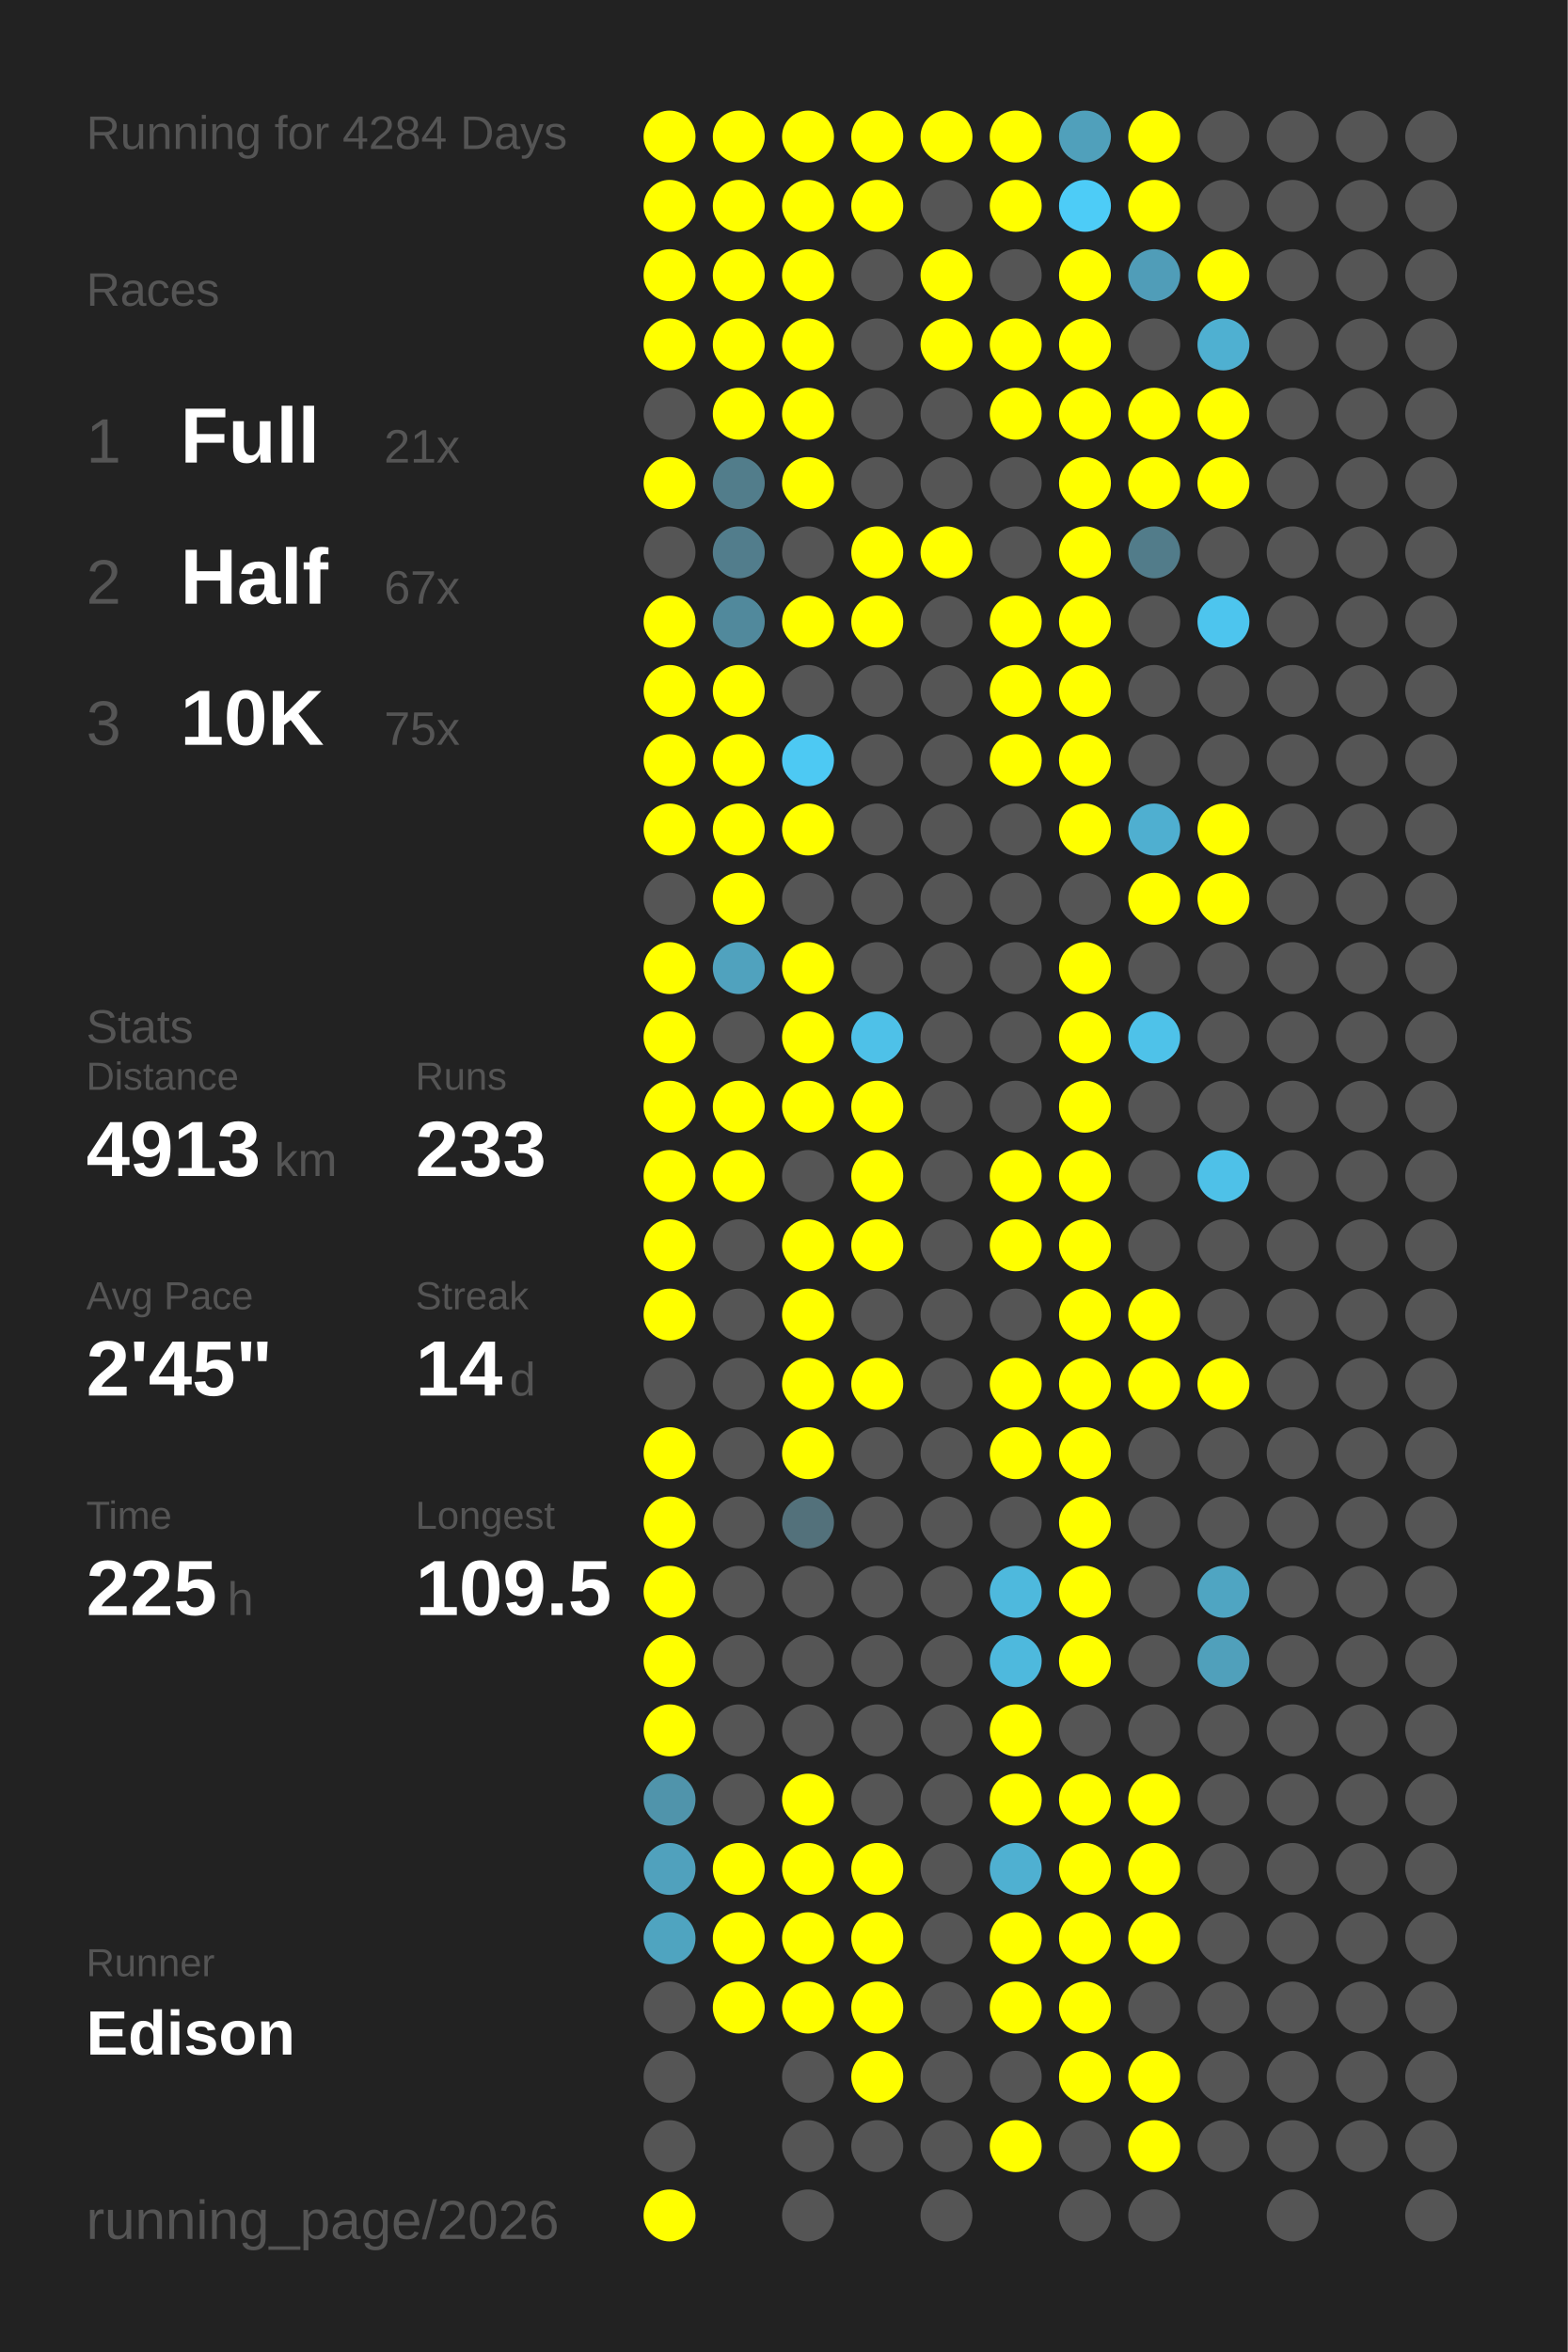
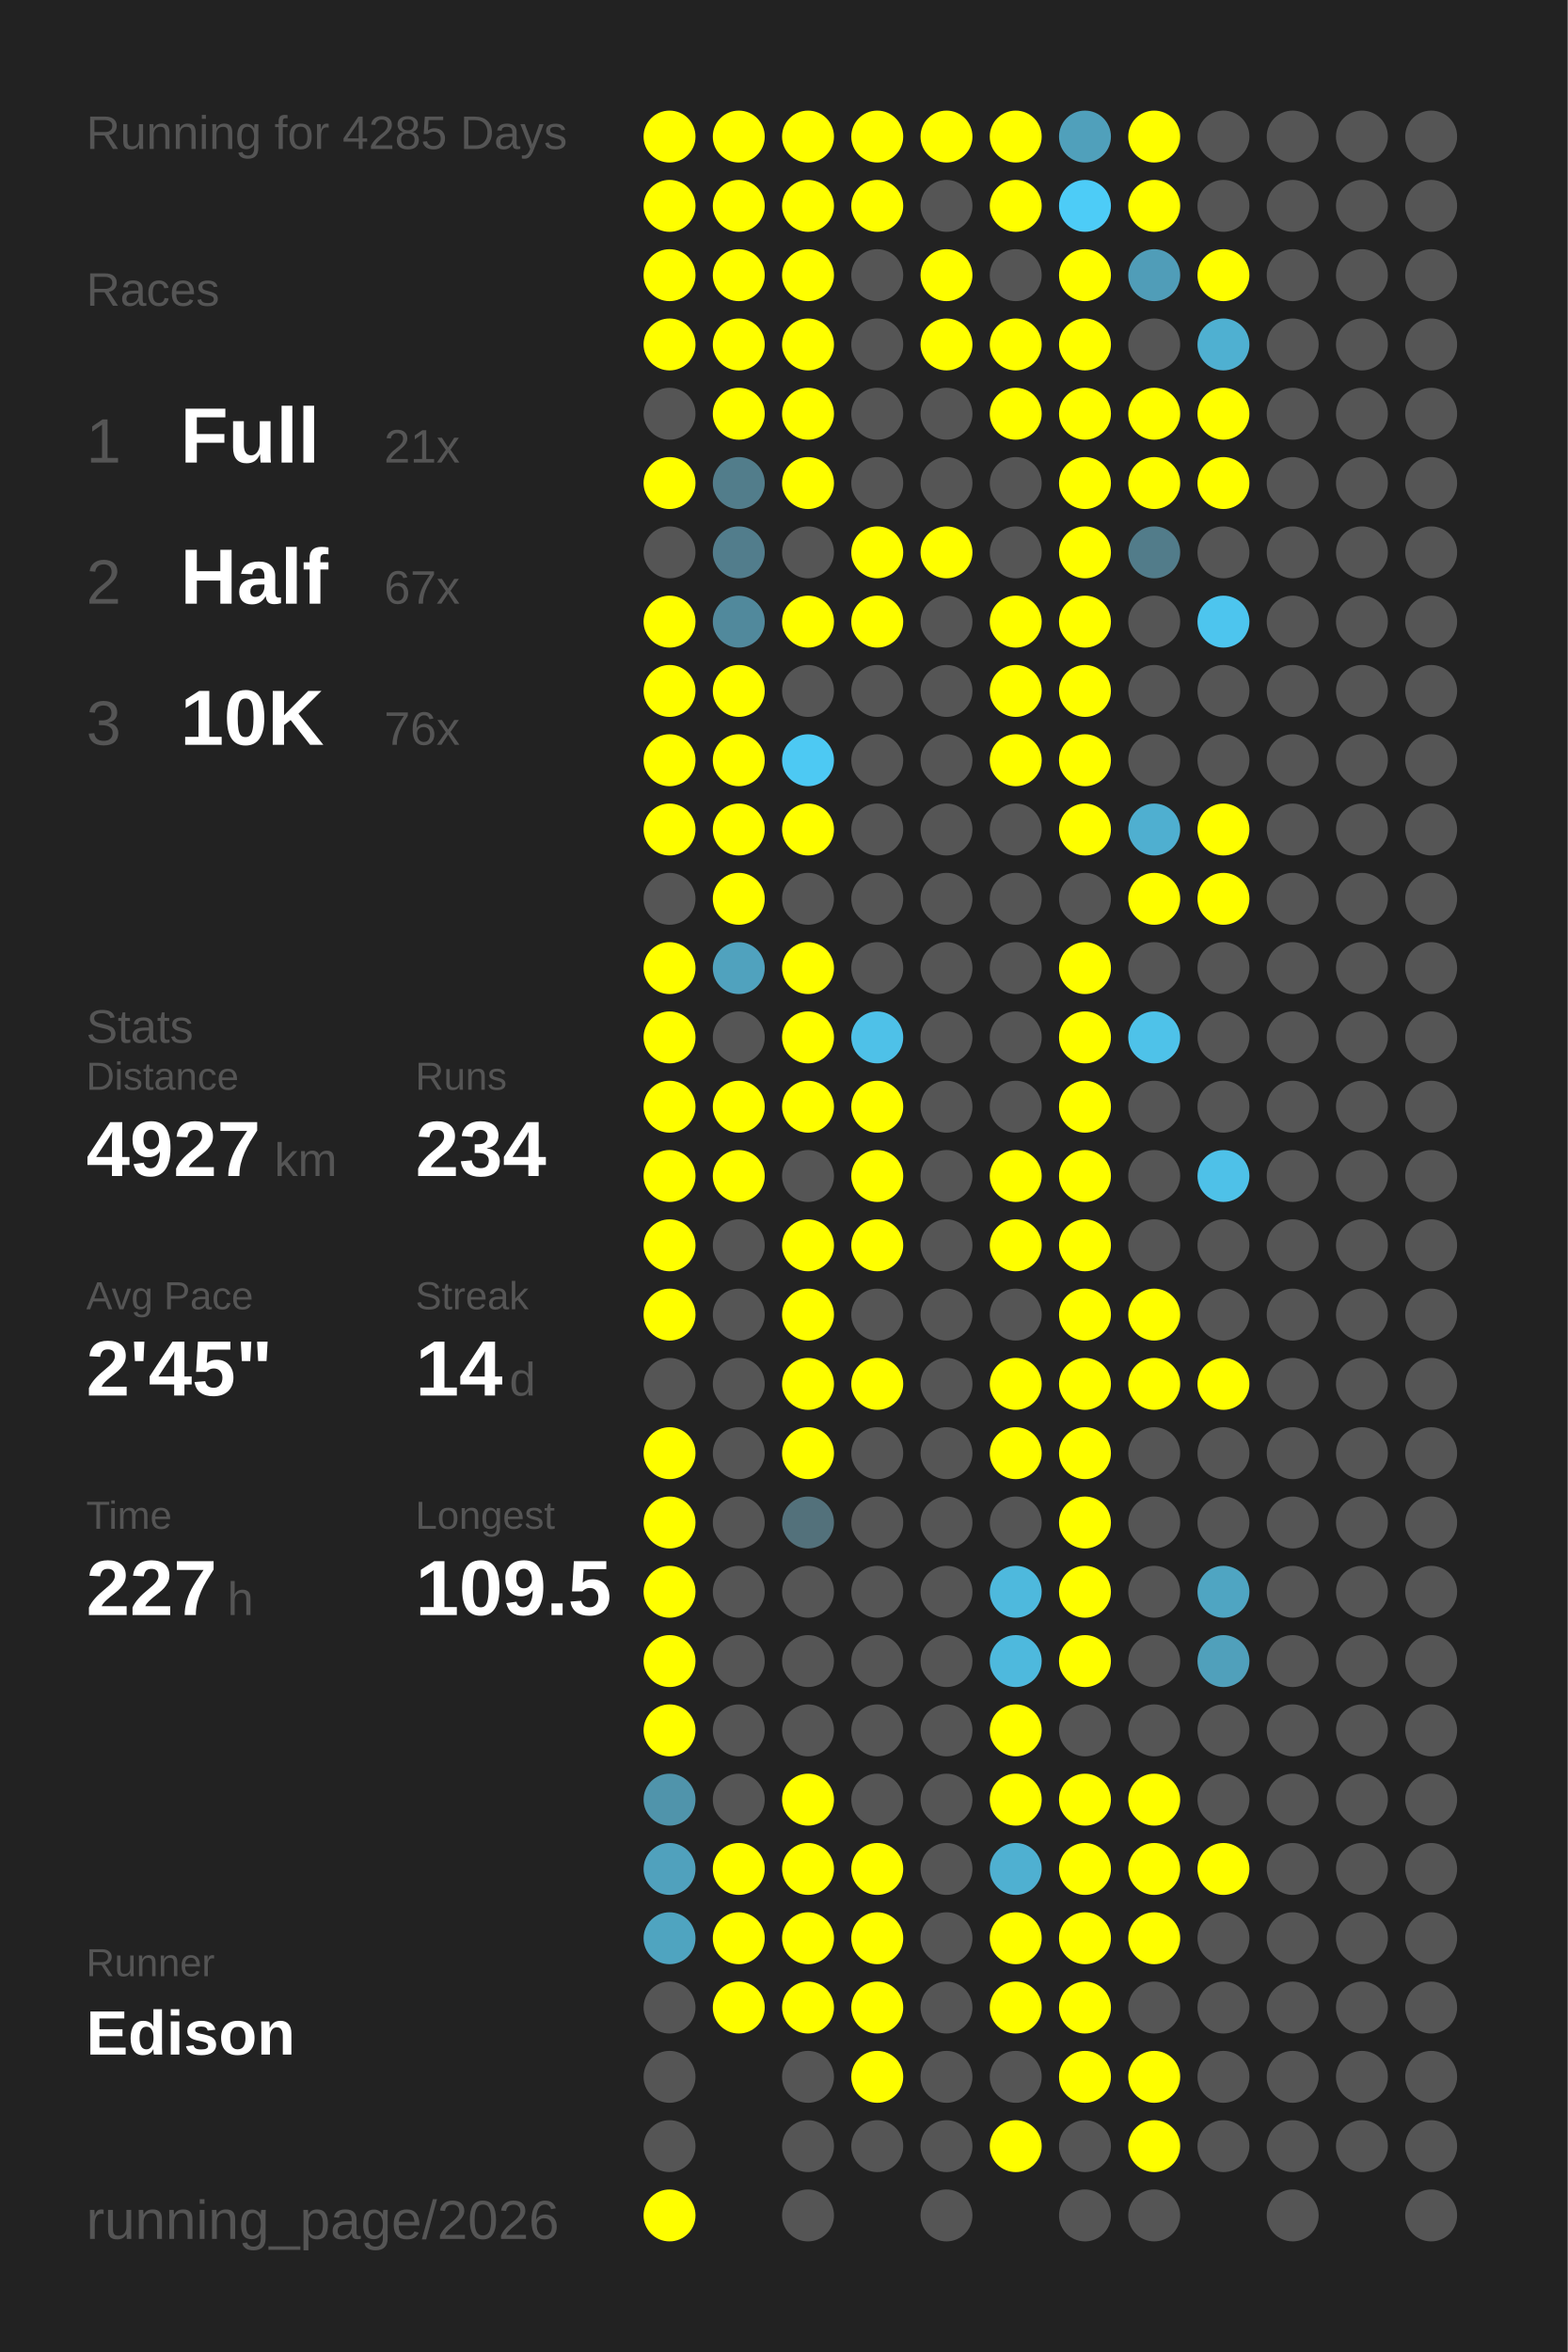
<svg xmlns="http://www.w3.org/2000/svg" baseProfile="full" height="300mm" version="1.1" viewBox="0,0,200,300" width="200mm">
  <defs />
  <rect fill="#222222" height="300" width="200" x="0" y="0" />
-   <text fill="#555555" style="font-size:6px; font-family:Arial;" x="11" y="19">Running for 4284 Days</text>
+   <text fill="#555555" style="font-size:6px; font-family:Arial;" x="11" y="19">Running for 4285 Days</text>
  <text fill="#555555" style="font-size:6px; font-family:Arial;" x="11" y="39">Races</text>
  <text fill="#555555" style="font-size:8px; font-family:Arial;" x="11" y="59">1</text>
  <text fill="#FFFFFF" style="font-size:10px; font-family:Arial; font-weight:bold;" x="23" y="59">Full</text>
  <text fill="#555555" style="font-size:6px; font-family:Arial;" x="49" y="59">21x</text>
  <text fill="#555555" style="font-size:8px; font-family:Arial;" x="11" y="77">2</text>
  <text fill="#FFFFFF" style="font-size:10px; font-family:Arial; font-weight:bold;" x="23" y="77">Half</text>
  <text fill="#555555" style="font-size:6px; font-family:Arial;" x="49" y="77">67x</text>
  <text fill="#555555" style="font-size:8px; font-family:Arial;" x="11" y="95">3</text>
  <text fill="#FFFFFF" style="font-size:10px; font-family:Arial; font-weight:bold;" x="23" y="95">10K</text>
-   <text fill="#555555" style="font-size:6px; font-family:Arial;" x="49" y="95">75x</text>
+   <text fill="#555555" style="font-size:6px; font-family:Arial;" x="49" y="95">76x</text>
  <text fill="#555555" style="font-size:6px; font-family:Arial;" x="11" y="133">Stats</text>
  <text fill="#555555" style="font-size:5px; font-family:Arial;" x="11" y="139">Distance</text>
-   <text fill="#FFFFFF" style="font-size:10px; font-family:Arial; font-weight:bold;" x="11" y="150">4913</text>
+   <text fill="#FFFFFF" style="font-size:10px; font-family:Arial; font-weight:bold;" x="11" y="150">4927</text>
  <text fill="#555555" style="font-size:6px; font-family:Arial;" x="35" y="150">km</text>
  <text fill="#555555" style="font-size:5px; font-family:Arial;" x="53" y="139">Runs</text>
-   <text fill="#FFFFFF" style="font-size:10px; font-family:Arial; font-weight:bold;" x="53" y="150">233</text>
+   <text fill="#FFFFFF" style="font-size:10px; font-family:Arial; font-weight:bold;" x="53" y="150">234</text>
  <text fill="#555555" style="font-size:5px; font-family:Arial;" x="11" y="167">Avg Pace</text>
  <text fill="#FFFFFF" style="font-size:10px; font-family:Arial; font-weight:bold;" x="11" y="178">2'45"</text>
  <text fill="#555555" style="font-size:5px; font-family:Arial;" x="53" y="167">Streak</text>
  <text fill="#FFFFFF" style="font-size:10px; font-family:Arial; font-weight:bold;" x="53" y="178">14</text>
  <text fill="#555555" style="font-size:6px; font-family:Arial;" x="65" y="178">d</text>
  <text fill="#555555" style="font-size:5px; font-family:Arial;" x="11" y="195">Time</text>
-   <text fill="#FFFFFF" style="font-size:10px; font-family:Arial; font-weight:bold;" x="11" y="206">225</text>
+   <text fill="#FFFFFF" style="font-size:10px; font-family:Arial; font-weight:bold;" x="11" y="206">227</text>
  <text fill="#555555" style="font-size:6px; font-family:Arial;" x="29" y="206">h</text>
  <text fill="#555555" style="font-size:5px; font-family:Arial;" x="53" y="195">Longest</text>
  <text fill="#FFFFFF" style="font-size:10px; font-family:Arial; font-weight:bold;" x="53" y="206">109.5</text>
  <text fill="#555555" style="font-size:5px; font-family:Arial;" x="11" y="252.065">Runner</text>
  <text fill="#FFFFFF" style="font-size:8px; font-family:Arial; font-weight:bold;" x="11" y="262.065">Edison</text>
  <text fill="#555555" style="font-size:7px; font-family:Arial;" x="11" y="285.581">running_page/2026</text>
  <circle cx="85.417" cy="17.419" fill="#FFFF00" r="3.312" />
  <circle cx="85.417" cy="26.258" fill="#FFFF00" r="3.312" />
  <circle cx="85.417" cy="35.097" fill="#FFFF00" r="3.312" />
  <circle cx="85.417" cy="43.935" fill="#FFFF00" r="3.312" />
  <circle cx="85.417" cy="52.774" fill="#555555" r="3.312" />
  <circle cx="85.417" cy="61.613" fill="#FFFF00" r="3.312" />
  <circle cx="85.417" cy="70.452" fill="#555555" r="3.312" />
  <circle cx="85.417" cy="79.29" fill="#FFFF00" r="3.312" />
  <circle cx="85.417" cy="88.129" fill="#FFFF00" r="3.312" />
  <circle cx="85.417" cy="96.968" fill="#FFFF00" r="3.312" />
  <circle cx="85.417" cy="105.806" fill="#FFFF00" r="3.312" />
  <circle cx="85.417" cy="114.645" fill="#555555" r="3.312" />
  <circle cx="85.417" cy="123.484" fill="#FFFF00" r="3.312" />
  <circle cx="85.417" cy="132.323" fill="#FFFF00" r="3.312" />
  <circle cx="85.417" cy="141.161" fill="#FFFF00" r="3.312" />
  <circle cx="85.417" cy="150" fill="#FFFF00" r="3.312" />
  <circle cx="85.417" cy="158.839" fill="#FFFF00" r="3.312" />
  <circle cx="85.417" cy="167.677" fill="#FFFF00" r="3.312" />
  <circle cx="85.417" cy="176.516" fill="#555555" r="3.312" />
  <circle cx="85.417" cy="185.355" fill="#FFFF00" r="3.312" />
  <circle cx="85.417" cy="194.194" fill="#FFFF00" r="3.312" />
  <circle cx="85.417" cy="203.032" fill="#FFFF00" r="3.312" />
  <circle cx="85.417" cy="211.871" fill="#FFFF00" r="3.312" />
  <circle cx="85.417" cy="220.71" fill="#FFFF00" r="3.312" />
  <circle cx="85.417" cy="229.548" fill="#5094ab" r="3.312" />
  <circle cx="85.417" cy="238.387" fill="#50a1bd" r="3.312" />
  <circle cx="85.417" cy="247.226" fill="#4fa4c0" r="3.312" />
  <circle cx="85.417" cy="256.065" fill="#555555" r="3.312" />
  <circle cx="85.417" cy="264.903" fill="#555555" r="3.312" />
  <circle cx="85.417" cy="273.742" fill="#555555" r="3.312" />
  <circle cx="85.417" cy="282.581" fill="#FFFF00" r="3.312" />
  <circle cx="94.25" cy="17.419" fill="#FFFF00" r="3.312" />
  <circle cx="94.25" cy="26.258" fill="#FFFF00" r="3.312" />
  <circle cx="94.25" cy="35.097" fill="#FFFF00" r="3.312" />
  <circle cx="94.25" cy="43.935" fill="#FFFF00" r="3.312" />
  <circle cx="94.25" cy="52.774" fill="#FFFF00" r="3.312" />
  <circle cx="94.25" cy="61.613" fill="#527d8b" r="3.312" />
  <circle cx="94.25" cy="70.452" fill="#527d8c" r="3.312" />
  <circle cx="94.25" cy="79.29" fill="#51899c" r="3.312" />
  <circle cx="94.25" cy="88.129" fill="#FFFF00" r="3.312" />
  <circle cx="94.25" cy="96.968" fill="#FFFF00" r="3.312" />
  <circle cx="94.25" cy="105.806" fill="#FFFF00" r="3.312" />
  <circle cx="94.25" cy="114.645" fill="#FFFF00" r="3.312" />
  <circle cx="94.25" cy="123.484" fill="#50a2be" r="3.312" />
  <circle cx="94.25" cy="132.323" fill="#555555" r="3.312" />
  <circle cx="94.25" cy="141.161" fill="#FFFF00" r="3.312" />
  <circle cx="94.25" cy="150" fill="#FFFF00" r="3.312" />
  <circle cx="94.25" cy="158.839" fill="#555555" r="3.312" />
  <circle cx="94.25" cy="167.677" fill="#555555" r="3.312" />
  <circle cx="94.25" cy="176.516" fill="#555555" r="3.312" />
  <circle cx="94.25" cy="185.355" fill="#555555" r="3.312" />
  <circle cx="94.25" cy="194.194" fill="#555555" r="3.312" />
  <circle cx="94.25" cy="203.032" fill="#555555" r="3.312" />
  <circle cx="94.25" cy="211.871" fill="#555555" r="3.312" />
  <circle cx="94.25" cy="220.71" fill="#555555" r="3.312" />
  <circle cx="94.25" cy="229.548" fill="#555555" r="3.312" />
  <circle cx="94.25" cy="238.387" fill="#FFFF00" r="3.312" />
  <circle cx="94.25" cy="247.226" fill="#FFFF00" r="3.312" />
  <circle cx="94.25" cy="256.065" fill="#FFFF00" r="3.312" />
  <circle cx="103.083" cy="17.419" fill="#FFFF00" r="3.312" />
  <circle cx="103.083" cy="26.258" fill="#FFFF00" r="3.312" />
  <circle cx="103.083" cy="35.097" fill="#FFFF00" r="3.312" />
  <circle cx="103.083" cy="43.935" fill="#FFFF00" r="3.312" />
  <circle cx="103.083" cy="52.774" fill="#FFFF00" r="3.312" />
  <circle cx="103.083" cy="61.613" fill="#FFFF00" r="3.312" />
  <circle cx="103.083" cy="70.452" fill="#555555" r="3.312" />
  <circle cx="103.083" cy="79.29" fill="#FFFF00" r="3.312" />
  <circle cx="103.083" cy="88.129" fill="#555555" r="3.312" />
  <circle cx="103.083" cy="96.968" fill="#4dc9f3" r="3.312" />
  <circle cx="103.083" cy="105.806" fill="#FFFF00" r="3.312" />
  <circle cx="103.083" cy="114.645" fill="#555555" r="3.312" />
  <circle cx="103.083" cy="123.484" fill="#FFFF00" r="3.312" />
  <circle cx="103.083" cy="132.323" fill="#FFFF00" r="3.312" />
  <circle cx="103.083" cy="141.161" fill="#FFFF00" r="3.312" />
  <circle cx="103.083" cy="150" fill="#555555" r="3.312" />
  <circle cx="103.083" cy="158.839" fill="#FFFF00" r="3.312" />
  <circle cx="103.083" cy="167.677" fill="#FFFF00" r="3.312" />
  <circle cx="103.083" cy="176.516" fill="#FFFF00" r="3.312" />
  <circle cx="103.083" cy="185.355" fill="#FFFF00" r="3.312" />
  <circle cx="103.083" cy="194.194" fill="#53717b" r="3.312" />
  <circle cx="103.083" cy="203.032" fill="#555555" r="3.312" />
  <circle cx="103.083" cy="211.871" fill="#555555" r="3.312" />
  <circle cx="103.083" cy="220.71" fill="#555555" r="3.312" />
  <circle cx="103.083" cy="229.548" fill="#FFFF00" r="3.312" />
  <circle cx="103.083" cy="238.387" fill="#FFFF00" r="3.312" />
  <circle cx="103.083" cy="247.226" fill="#FFFF00" r="3.312" />
  <circle cx="103.083" cy="256.065" fill="#FFFF00" r="3.312" />
  <circle cx="103.083" cy="264.903" fill="#555555" r="3.312" />
  <circle cx="103.083" cy="273.742" fill="#555555" r="3.312" />
  <circle cx="103.083" cy="282.581" fill="#555555" r="3.312" />
  <circle cx="111.917" cy="17.419" fill="#FFFF00" r="3.312" />
  <circle cx="111.917" cy="26.258" fill="#FFFF00" r="3.312" />
  <circle cx="111.917" cy="35.097" fill="#555555" r="3.312" />
  <circle cx="111.917" cy="43.935" fill="#555555" r="3.312" />
  <circle cx="111.917" cy="52.774" fill="#555555" r="3.312" />
  <circle cx="111.917" cy="61.613" fill="#555555" r="3.312" />
  <circle cx="111.917" cy="70.452" fill="#FFFF00" r="3.312" />
  <circle cx="111.917" cy="79.29" fill="#FFFF00" r="3.312" />
  <circle cx="111.917" cy="88.129" fill="#555555" r="3.312" />
  <circle cx="111.917" cy="96.968" fill="#555555" r="3.312" />
  <circle cx="111.917" cy="105.806" fill="#555555" r="3.312" />
  <circle cx="111.917" cy="114.645" fill="#555555" r="3.312" />
  <circle cx="111.917" cy="123.484" fill="#555555" r="3.312" />
  <circle cx="111.917" cy="132.323" fill="#4ec1e8" r="3.312" />
  <circle cx="111.917" cy="141.161" fill="#FFFF00" r="3.312" />
  <circle cx="111.917" cy="150" fill="#FFFF00" r="3.312" />
  <circle cx="111.917" cy="158.839" fill="#FFFF00" r="3.312" />
  <circle cx="111.917" cy="167.677" fill="#555555" r="3.312" />
  <circle cx="111.917" cy="176.516" fill="#FFFF00" r="3.312" />
  <circle cx="111.917" cy="185.355" fill="#555555" r="3.312" />
  <circle cx="111.917" cy="194.194" fill="#555555" r="3.312" />
  <circle cx="111.917" cy="203.032" fill="#555555" r="3.312" />
  <circle cx="111.917" cy="211.871" fill="#555555" r="3.312" />
  <circle cx="111.917" cy="220.71" fill="#555555" r="3.312" />
  <circle cx="111.917" cy="229.548" fill="#555555" r="3.312" />
  <circle cx="111.917" cy="238.387" fill="#FFFF00" r="3.312" />
  <circle cx="111.917" cy="247.226" fill="#FFFF00" r="3.312" />
  <circle cx="111.917" cy="256.065" fill="#FFFF00" r="3.312" />
  <circle cx="111.917" cy="264.903" fill="#FFFF00" r="3.312" />
  <circle cx="111.917" cy="273.742" fill="#555555" r="3.312" />
  <circle cx="120.75" cy="17.419" fill="#FFFF00" r="3.312" />
  <circle cx="120.75" cy="26.258" fill="#555555" r="3.312" />
  <circle cx="120.75" cy="35.097" fill="#FFFF00" r="3.312" />
  <circle cx="120.75" cy="43.935" fill="#FFFF00" r="3.312" />
  <circle cx="120.75" cy="52.774" fill="#555555" r="3.312" />
  <circle cx="120.75" cy="61.613" fill="#555555" r="3.312" />
  <circle cx="120.75" cy="70.452" fill="#FFFF00" r="3.312" />
  <circle cx="120.75" cy="79.29" fill="#555555" r="3.312" />
  <circle cx="120.75" cy="88.129" fill="#555555" r="3.312" />
  <circle cx="120.75" cy="96.968" fill="#555555" r="3.312" />
  <circle cx="120.75" cy="105.806" fill="#555555" r="3.312" />
  <circle cx="120.75" cy="114.645" fill="#555555" r="3.312" />
  <circle cx="120.75" cy="123.484" fill="#555555" r="3.312" />
  <circle cx="120.75" cy="132.323" fill="#555555" r="3.312" />
  <circle cx="120.75" cy="141.161" fill="#555555" r="3.312" />
  <circle cx="120.75" cy="150" fill="#555555" r="3.312" />
  <circle cx="120.75" cy="158.839" fill="#555555" r="3.312" />
  <circle cx="120.75" cy="167.677" fill="#555555" r="3.312" />
  <circle cx="120.75" cy="176.516" fill="#555555" r="3.312" />
  <circle cx="120.75" cy="185.355" fill="#555555" r="3.312" />
  <circle cx="120.75" cy="194.194" fill="#555555" r="3.312" />
  <circle cx="120.75" cy="203.032" fill="#555555" r="3.312" />
  <circle cx="120.75" cy="211.871" fill="#555555" r="3.312" />
  <circle cx="120.75" cy="220.71" fill="#555555" r="3.312" />
  <circle cx="120.75" cy="229.548" fill="#555555" r="3.312" />
  <circle cx="120.75" cy="238.387" fill="#555555" r="3.312" />
  <circle cx="120.75" cy="247.226" fill="#555555" r="3.312" />
  <circle cx="120.75" cy="256.065" fill="#555555" r="3.312" />
  <circle cx="120.75" cy="264.903" fill="#555555" r="3.312" />
  <circle cx="120.75" cy="273.742" fill="#555555" r="3.312" />
  <circle cx="120.75" cy="282.581" fill="#555555" r="3.312" />
  <circle cx="129.583" cy="17.419" fill="#FFFF00" r="3.312" />
  <circle cx="129.583" cy="26.258" fill="#FFFF00" r="3.312" />
  <circle cx="129.583" cy="35.097" fill="#555555" r="3.312" />
  <circle cx="129.583" cy="43.935" fill="#FFFF00" r="3.312" />
  <circle cx="129.583" cy="52.774" fill="#FFFF00" r="3.312" />
  <circle cx="129.583" cy="61.613" fill="#555555" r="3.312" />
  <circle cx="129.583" cy="70.452" fill="#555555" r="3.312" />
  <circle cx="129.583" cy="79.29" fill="#FFFF00" r="3.312" />
  <circle cx="129.583" cy="88.129" fill="#FFFF00" r="3.312" />
  <circle cx="129.583" cy="96.968" fill="#FFFF00" r="3.312" />
  <circle cx="129.583" cy="105.806" fill="#555555" r="3.312" />
  <circle cx="129.583" cy="114.645" fill="#555555" r="3.312" />
  <circle cx="129.583" cy="123.484" fill="#555555" r="3.312" />
  <circle cx="129.583" cy="132.323" fill="#555555" r="3.312" />
  <circle cx="129.583" cy="141.161" fill="#555555" r="3.312" />
  <circle cx="129.583" cy="150" fill="#FFFF00" r="3.312" />
  <circle cx="129.583" cy="158.839" fill="#FFFF00" r="3.312" />
  <circle cx="129.583" cy="167.677" fill="#555555" r="3.312" />
  <circle cx="129.583" cy="176.516" fill="#FFFF00" r="3.312" />
  <circle cx="129.583" cy="185.355" fill="#FFFF00" r="3.312" />
  <circle cx="129.583" cy="194.194" fill="#555555" r="3.312" />
  <circle cx="129.583" cy="203.032" fill="#4eb9dd" r="3.312" />
  <circle cx="129.583" cy="211.871" fill="#4eb9dd" r="3.312" />
  <circle cx="129.583" cy="220.71" fill="#FFFF00" r="3.312" />
  <circle cx="129.583" cy="229.548" fill="#FFFF00" r="3.312" />
  <circle cx="129.583" cy="238.387" fill="#4fb0d1" r="3.312" />
  <circle cx="129.583" cy="247.226" fill="#FFFF00" r="3.312" />
  <circle cx="129.583" cy="256.065" fill="#FFFF00" r="3.312" />
  <circle cx="129.583" cy="264.903" fill="#555555" r="3.312" />
  <circle cx="129.583" cy="273.742" fill="#FFFF00" r="3.312" />
  <circle cx="138.417" cy="17.419" fill="#50a0bb" r="3.312" />
  <circle cx="138.417" cy="26.258" fill="#4dccf7" r="3.312" />
  <circle cx="138.417" cy="35.097" fill="#FFFF00" r="3.312" />
  <circle cx="138.417" cy="43.935" fill="#FFFF00" r="3.312" />
  <circle cx="138.417" cy="52.774" fill="#FFFF00" r="3.312" />
  <circle cx="138.417" cy="61.613" fill="#FFFF00" r="3.312" />
  <circle cx="138.417" cy="70.452" fill="#FFFF00" r="3.312" />
  <circle cx="138.417" cy="79.29" fill="#FFFF00" r="3.312" />
  <circle cx="138.417" cy="88.129" fill="#FFFF00" r="3.312" />
  <circle cx="138.417" cy="96.968" fill="#FFFF00" r="3.312" />
  <circle cx="138.417" cy="105.806" fill="#FFFF00" r="3.312" />
  <circle cx="138.417" cy="114.645" fill="#555555" r="3.312" />
  <circle cx="138.417" cy="123.484" fill="#FFFF00" r="3.312" />
  <circle cx="138.417" cy="132.323" fill="#FFFF00" r="3.312" />
  <circle cx="138.417" cy="141.161" fill="#FFFF00" r="3.312" />
  <circle cx="138.417" cy="150" fill="#FFFF00" r="3.312" />
  <circle cx="138.417" cy="158.839" fill="#FFFF00" r="3.312" />
  <circle cx="138.417" cy="167.677" fill="#FFFF00" r="3.312" />
  <circle cx="138.417" cy="176.516" fill="#FFFF00" r="3.312" />
  <circle cx="138.417" cy="185.355" fill="#FFFF00" r="3.312" />
  <circle cx="138.417" cy="194.194" fill="#FFFF00" r="3.312" />
  <circle cx="138.417" cy="203.032" fill="#FFFF00" r="3.312" />
  <circle cx="138.417" cy="211.871" fill="#FFFF00" r="3.312" />
  <circle cx="138.417" cy="220.71" fill="#555555" r="3.312" />
  <circle cx="138.417" cy="229.548" fill="#FFFF00" r="3.312" />
  <circle cx="138.417" cy="238.387" fill="#FFFF00" r="3.312" />
  <circle cx="138.417" cy="247.226" fill="#FFFF00" r="3.312" />
  <circle cx="138.417" cy="256.065" fill="#FFFF00" r="3.312" />
  <circle cx="138.417" cy="264.903" fill="#FFFF00" r="3.312" />
  <circle cx="138.417" cy="273.742" fill="#555555" r="3.312" />
  <circle cx="138.417" cy="282.581" fill="#555555" r="3.312" />
  <circle cx="147.25" cy="17.419" fill="#FFFF00" r="3.312" />
  <circle cx="147.25" cy="26.258" fill="#FFFF00" r="3.312" />
  <circle cx="147.25" cy="35.097" fill="#509db8" r="3.312" />
  <circle cx="147.25" cy="43.935" fill="#555555" r="3.312" />
  <circle cx="147.25" cy="52.774" fill="#FFFF00" r="3.312" />
  <circle cx="147.25" cy="61.613" fill="#FFFF00" r="3.312" />
  <circle cx="147.25" cy="70.452" fill="#527c8a" r="3.312" />
  <circle cx="147.25" cy="79.29" fill="#555555" r="3.312" />
  <circle cx="147.25" cy="88.129" fill="#555555" r="3.312" />
  <circle cx="147.25" cy="96.968" fill="#555555" r="3.312" />
  <circle cx="147.25" cy="105.806" fill="#4fafd0" r="3.312" />
  <circle cx="147.25" cy="114.645" fill="#FFFF00" r="3.312" />
  <circle cx="147.25" cy="123.484" fill="#555555" r="3.312" />
  <circle cx="147.25" cy="132.323" fill="#4ec2e9" r="3.312" />
  <circle cx="147.25" cy="141.161" fill="#555555" r="3.312" />
  <circle cx="147.25" cy="150" fill="#555555" r="3.312" />
  <circle cx="147.25" cy="158.839" fill="#555555" r="3.312" />
  <circle cx="147.25" cy="167.677" fill="#FFFF00" r="3.312" />
  <circle cx="147.25" cy="176.516" fill="#FFFF00" r="3.312" />
  <circle cx="147.25" cy="185.355" fill="#555555" r="3.312" />
  <circle cx="147.25" cy="194.194" fill="#555555" r="3.312" />
  <circle cx="147.25" cy="203.032" fill="#555555" r="3.312" />
  <circle cx="147.25" cy="211.871" fill="#555555" r="3.312" />
  <circle cx="147.25" cy="220.71" fill="#555555" r="3.312" />
  <circle cx="147.25" cy="229.548" fill="#FFFF00" r="3.312" />
  <circle cx="147.25" cy="238.387" fill="#FFFF00" r="3.312" />
  <circle cx="147.25" cy="247.226" fill="#FFFF00" r="3.312" />
  <circle cx="147.25" cy="256.065" fill="#555555" r="3.312" />
  <circle cx="147.25" cy="264.903" fill="#FFFF00" r="3.312" />
  <circle cx="147.25" cy="273.742" fill="#FFFF00" r="3.312" />
  <circle cx="147.25" cy="282.581" fill="#555555" r="3.312" />
  <circle cx="156.083" cy="17.419" fill="#555555" r="3.312" />
  <circle cx="156.083" cy="26.258" fill="#555555" r="3.312" />
  <circle cx="156.083" cy="35.097" fill="#FFFF00" r="3.312" />
  <circle cx="156.083" cy="43.935" fill="#4fb0d1" r="3.312" />
  <circle cx="156.083" cy="52.774" fill="#FFFF00" r="3.312" />
  <circle cx="156.083" cy="61.613" fill="#FFFF00" r="3.312" />
  <circle cx="156.083" cy="70.452" fill="#555555" r="3.312" />
  <circle cx="156.083" cy="79.29" fill="#4dc5ee" r="3.312" />
  <circle cx="156.083" cy="88.129" fill="#555555" r="3.312" />
  <circle cx="156.083" cy="96.968" fill="#555555" r="3.312" />
  <circle cx="156.083" cy="105.806" fill="#FFFF00" r="3.312" />
  <circle cx="156.083" cy="114.645" fill="#FFFF00" r="3.312" />
  <circle cx="156.083" cy="123.484" fill="#555555" r="3.312" />
  <circle cx="156.083" cy="132.323" fill="#555555" r="3.312" />
  <circle cx="156.083" cy="141.161" fill="#555555" r="3.312" />
  <circle cx="156.083" cy="150" fill="#4ec1e8" r="3.312" />
  <circle cx="156.083" cy="158.839" fill="#555555" r="3.312" />
  <circle cx="156.083" cy="167.677" fill="#555555" r="3.312" />
  <circle cx="156.083" cy="176.516" fill="#FFFF00" r="3.312" />
  <circle cx="156.083" cy="185.355" fill="#555555" r="3.312" />
  <circle cx="156.083" cy="194.194" fill="#555555" r="3.312" />
  <circle cx="156.083" cy="203.032" fill="#4fa5c2" r="3.312" />
  <circle cx="156.083" cy="211.871" fill="#50a0bb" r="3.312" />
  <circle cx="156.083" cy="220.71" fill="#555555" r="3.312" />
  <circle cx="156.083" cy="229.548" fill="#555555" r="3.312" />
-   <circle cx="156.083" cy="238.387" fill="#555555" r="3.312" />
+   <circle cx="156.083" cy="238.387" fill="#FFFF00" r="3.312" />
  <circle cx="156.083" cy="247.226" fill="#555555" r="3.312" />
  <circle cx="156.083" cy="256.065" fill="#555555" r="3.312" />
  <circle cx="156.083" cy="264.903" fill="#555555" r="3.312" />
  <circle cx="156.083" cy="273.742" fill="#555555" r="3.312" />
  <circle cx="164.917" cy="17.419" fill="#555555" r="3.312" />
  <circle cx="164.917" cy="26.258" fill="#555555" r="3.312" />
  <circle cx="164.917" cy="35.097" fill="#555555" r="3.312" />
  <circle cx="164.917" cy="43.935" fill="#555555" r="3.312" />
  <circle cx="164.917" cy="52.774" fill="#555555" r="3.312" />
  <circle cx="164.917" cy="61.613" fill="#555555" r="3.312" />
  <circle cx="164.917" cy="70.452" fill="#555555" r="3.312" />
  <circle cx="164.917" cy="79.29" fill="#555555" r="3.312" />
  <circle cx="164.917" cy="88.129" fill="#555555" r="3.312" />
  <circle cx="164.917" cy="96.968" fill="#555555" r="3.312" />
  <circle cx="164.917" cy="105.806" fill="#555555" r="3.312" />
  <circle cx="164.917" cy="114.645" fill="#555555" r="3.312" />
  <circle cx="164.917" cy="123.484" fill="#555555" r="3.312" />
  <circle cx="164.917" cy="132.323" fill="#555555" r="3.312" />
  <circle cx="164.917" cy="141.161" fill="#555555" r="3.312" />
  <circle cx="164.917" cy="150" fill="#555555" r="3.312" />
  <circle cx="164.917" cy="158.839" fill="#555555" r="3.312" />
  <circle cx="164.917" cy="167.677" fill="#555555" r="3.312" />
  <circle cx="164.917" cy="176.516" fill="#555555" r="3.312" />
  <circle cx="164.917" cy="185.355" fill="#555555" r="3.312" />
  <circle cx="164.917" cy="194.194" fill="#555555" r="3.312" />
  <circle cx="164.917" cy="203.032" fill="#555555" r="3.312" />
  <circle cx="164.917" cy="211.871" fill="#555555" r="3.312" />
  <circle cx="164.917" cy="220.71" fill="#555555" r="3.312" />
  <circle cx="164.917" cy="229.548" fill="#555555" r="3.312" />
  <circle cx="164.917" cy="238.387" fill="#555555" r="3.312" />
  <circle cx="164.917" cy="247.226" fill="#555555" r="3.312" />
  <circle cx="164.917" cy="256.065" fill="#555555" r="3.312" />
  <circle cx="164.917" cy="264.903" fill="#555555" r="3.312" />
  <circle cx="164.917" cy="273.742" fill="#555555" r="3.312" />
  <circle cx="164.917" cy="282.581" fill="#555555" r="3.312" />
  <circle cx="173.75" cy="17.419" fill="#555555" r="3.312" />
  <circle cx="173.75" cy="26.258" fill="#555555" r="3.312" />
  <circle cx="173.75" cy="35.097" fill="#555555" r="3.312" />
  <circle cx="173.75" cy="43.935" fill="#555555" r="3.312" />
  <circle cx="173.75" cy="52.774" fill="#555555" r="3.312" />
  <circle cx="173.75" cy="61.613" fill="#555555" r="3.312" />
  <circle cx="173.75" cy="70.452" fill="#555555" r="3.312" />
  <circle cx="173.75" cy="79.29" fill="#555555" r="3.312" />
  <circle cx="173.75" cy="88.129" fill="#555555" r="3.312" />
  <circle cx="173.75" cy="96.968" fill="#555555" r="3.312" />
  <circle cx="173.75" cy="105.806" fill="#555555" r="3.312" />
  <circle cx="173.75" cy="114.645" fill="#555555" r="3.312" />
  <circle cx="173.75" cy="123.484" fill="#555555" r="3.312" />
  <circle cx="173.75" cy="132.323" fill="#555555" r="3.312" />
  <circle cx="173.75" cy="141.161" fill="#555555" r="3.312" />
  <circle cx="173.75" cy="150" fill="#555555" r="3.312" />
  <circle cx="173.75" cy="158.839" fill="#555555" r="3.312" />
  <circle cx="173.75" cy="167.677" fill="#555555" r="3.312" />
  <circle cx="173.75" cy="176.516" fill="#555555" r="3.312" />
  <circle cx="173.75" cy="185.355" fill="#555555" r="3.312" />
  <circle cx="173.75" cy="194.194" fill="#555555" r="3.312" />
  <circle cx="173.75" cy="203.032" fill="#555555" r="3.312" />
  <circle cx="173.75" cy="211.871" fill="#555555" r="3.312" />
  <circle cx="173.75" cy="220.71" fill="#555555" r="3.312" />
  <circle cx="173.75" cy="229.548" fill="#555555" r="3.312" />
  <circle cx="173.75" cy="238.387" fill="#555555" r="3.312" />
  <circle cx="173.75" cy="247.226" fill="#555555" r="3.312" />
  <circle cx="173.75" cy="256.065" fill="#555555" r="3.312" />
  <circle cx="173.75" cy="264.903" fill="#555555" r="3.312" />
  <circle cx="173.75" cy="273.742" fill="#555555" r="3.312" />
  <circle cx="182.583" cy="17.419" fill="#555555" r="3.312" />
  <circle cx="182.583" cy="26.258" fill="#555555" r="3.312" />
  <circle cx="182.583" cy="35.097" fill="#555555" r="3.312" />
  <circle cx="182.583" cy="43.935" fill="#555555" r="3.312" />
  <circle cx="182.583" cy="52.774" fill="#555555" r="3.312" />
  <circle cx="182.583" cy="61.613" fill="#555555" r="3.312" />
  <circle cx="182.583" cy="70.452" fill="#555555" r="3.312" />
  <circle cx="182.583" cy="79.29" fill="#555555" r="3.312" />
  <circle cx="182.583" cy="88.129" fill="#555555" r="3.312" />
  <circle cx="182.583" cy="96.968" fill="#555555" r="3.312" />
  <circle cx="182.583" cy="105.806" fill="#555555" r="3.312" />
  <circle cx="182.583" cy="114.645" fill="#555555" r="3.312" />
  <circle cx="182.583" cy="123.484" fill="#555555" r="3.312" />
  <circle cx="182.583" cy="132.323" fill="#555555" r="3.312" />
  <circle cx="182.583" cy="141.161" fill="#555555" r="3.312" />
  <circle cx="182.583" cy="150" fill="#555555" r="3.312" />
  <circle cx="182.583" cy="158.839" fill="#555555" r="3.312" />
  <circle cx="182.583" cy="167.677" fill="#555555" r="3.312" />
  <circle cx="182.583" cy="176.516" fill="#555555" r="3.312" />
  <circle cx="182.583" cy="185.355" fill="#555555" r="3.312" />
  <circle cx="182.583" cy="194.194" fill="#555555" r="3.312" />
  <circle cx="182.583" cy="203.032" fill="#555555" r="3.312" />
  <circle cx="182.583" cy="211.871" fill="#555555" r="3.312" />
  <circle cx="182.583" cy="220.71" fill="#555555" r="3.312" />
  <circle cx="182.583" cy="229.548" fill="#555555" r="3.312" />
  <circle cx="182.583" cy="238.387" fill="#555555" r="3.312" />
  <circle cx="182.583" cy="247.226" fill="#555555" r="3.312" />
  <circle cx="182.583" cy="256.065" fill="#555555" r="3.312" />
  <circle cx="182.583" cy="264.903" fill="#555555" r="3.312" />
  <circle cx="182.583" cy="273.742" fill="#555555" r="3.312" />
  <circle cx="182.583" cy="282.581" fill="#555555" r="3.312" />
</svg>
